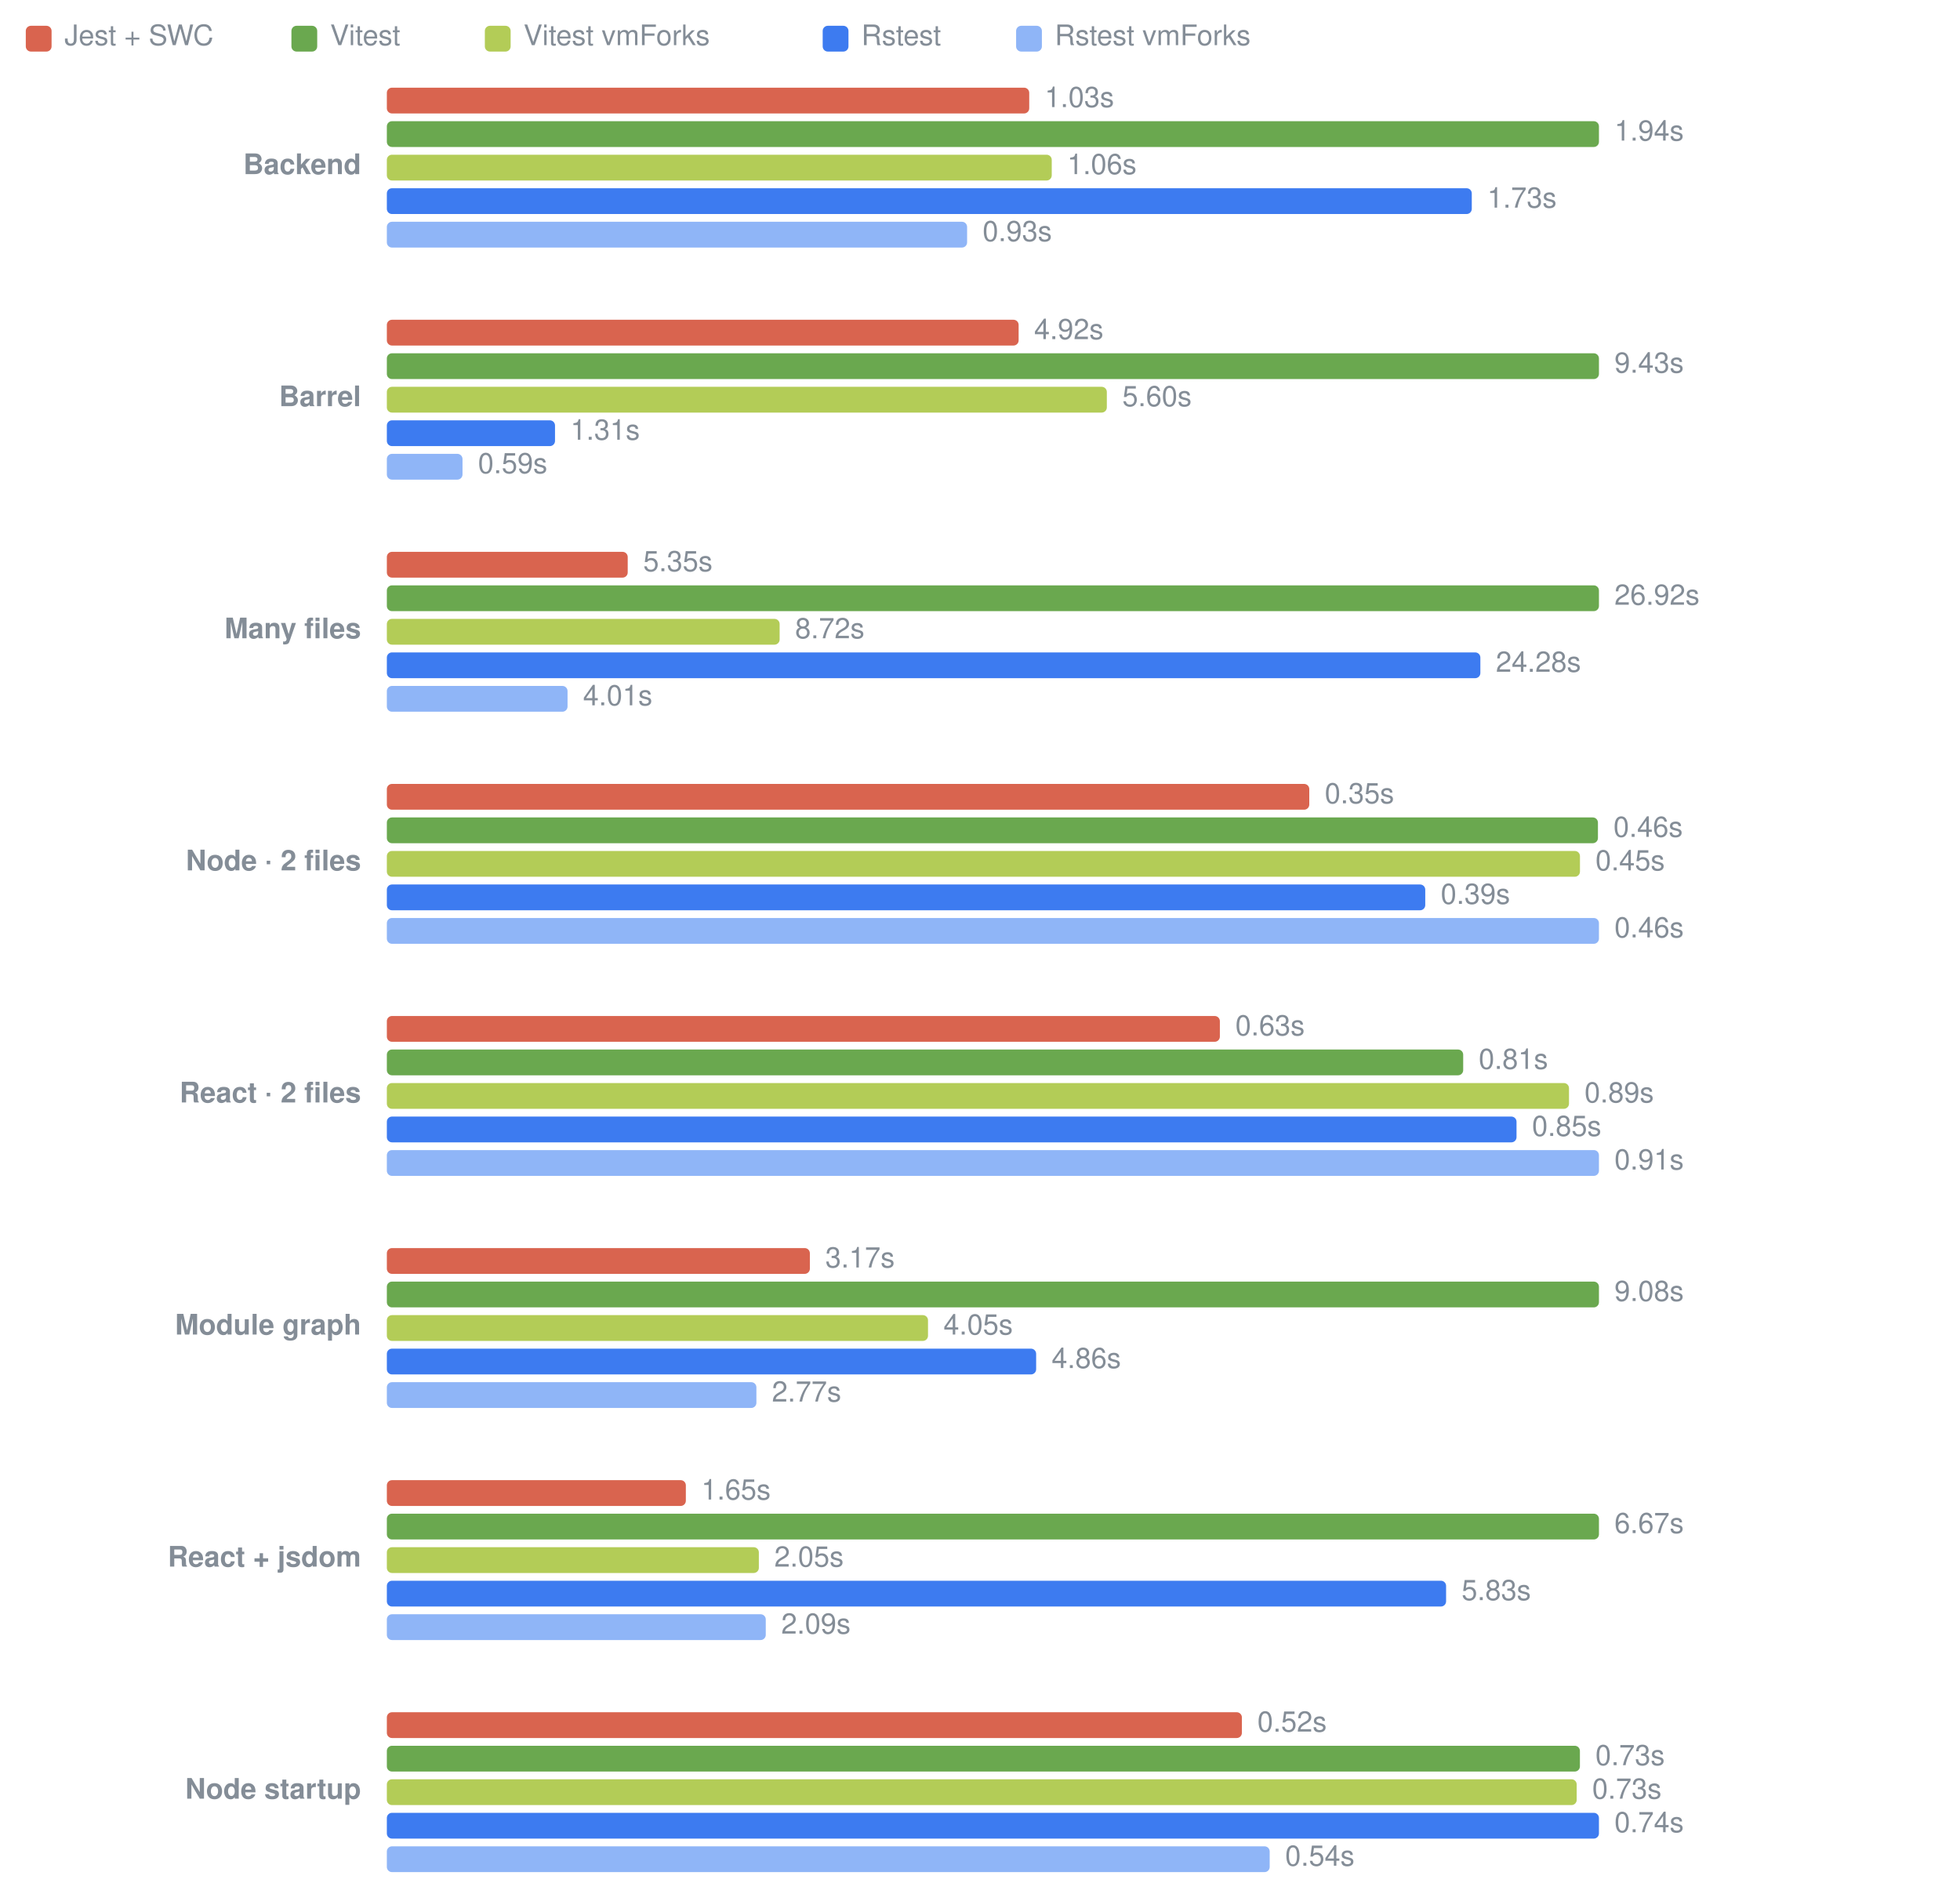
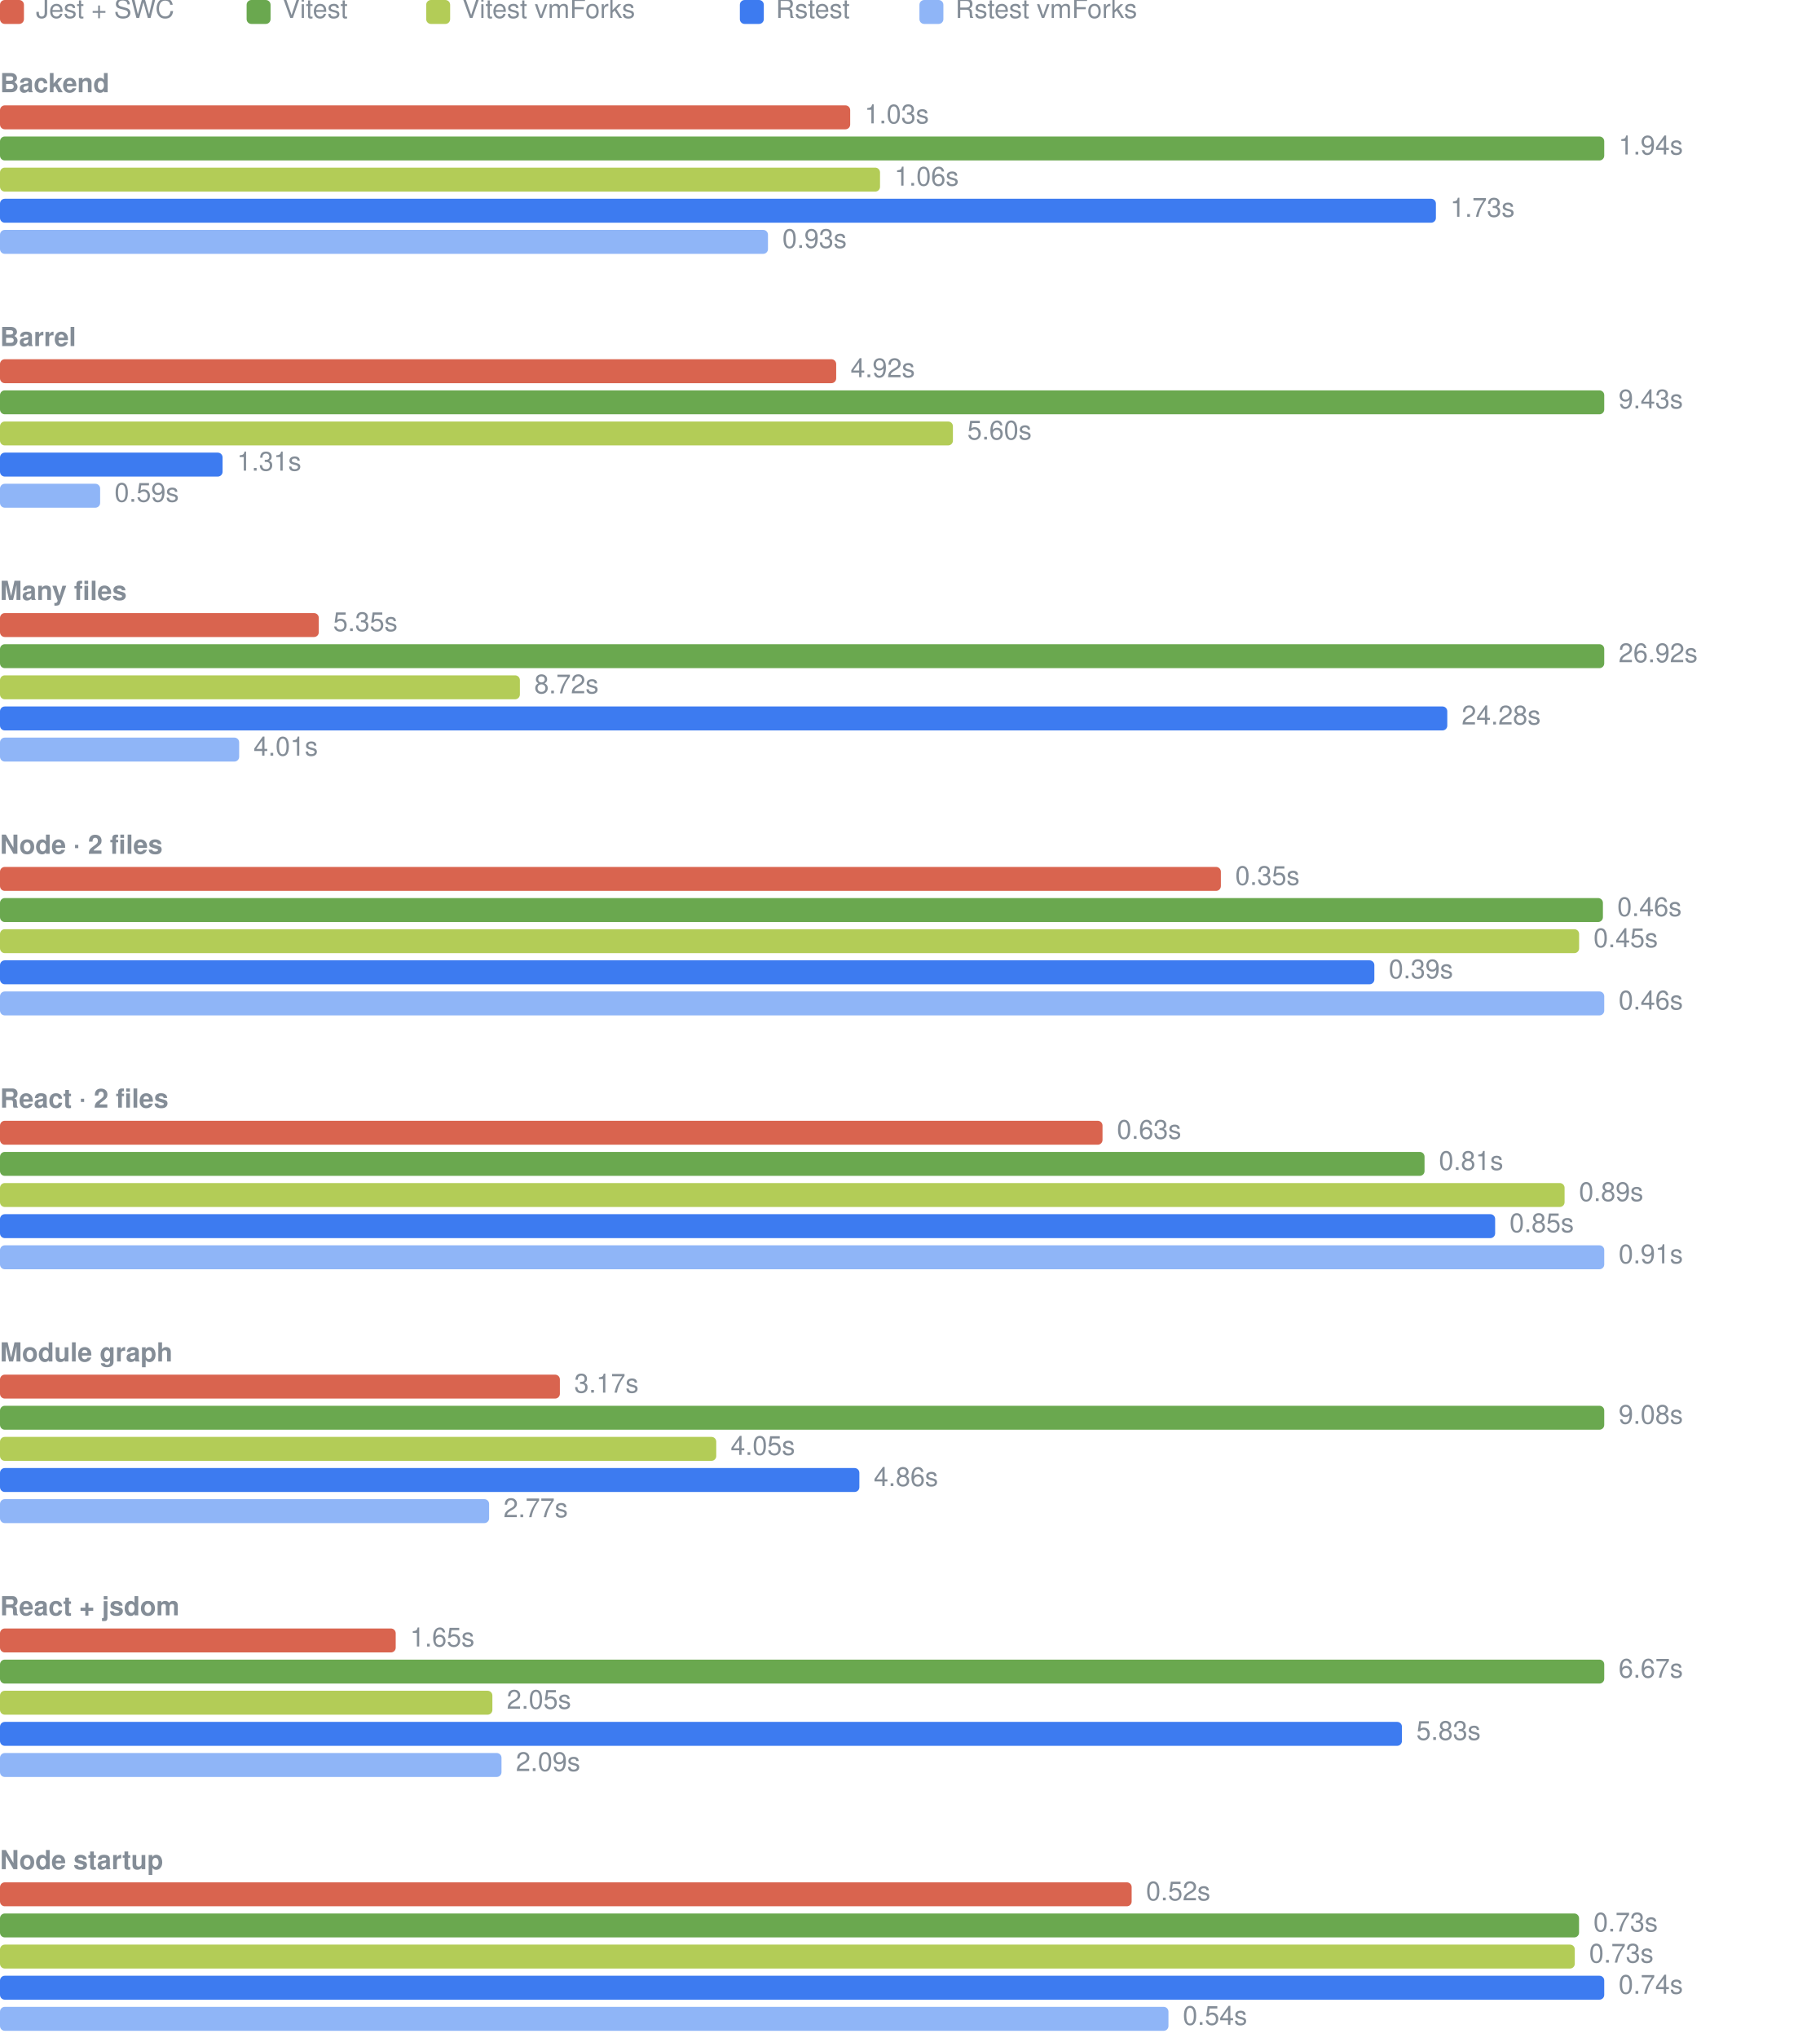
- <svg xmlns="http://www.w3.org/2000/svg" width="760" height="737" viewBox="0 0 760 737" role="img" aria-label="Warm cache elapsed time, median per case">
-   <rect x="10" y="10" width="10" height="10" rx="2" fill="#d9644f" />
-   <text x="25" y="15" dominant-baseline="central" fill="#848d97" font-family="-apple-system, 'Segoe UI', Helvetica, Arial, sans-serif" font-size="11">Jest + SWC</text>
-   <rect x="113" y="10" width="10" height="10" rx="2" fill="#6aa84f" />
-   <text x="128" y="15" dominant-baseline="central" fill="#848d97" font-family="-apple-system, 'Segoe UI', Helvetica, Arial, sans-serif" font-size="11">Vitest</text>
-   <rect x="188" y="10" width="10" height="10" rx="2" fill="#b3cc57" />
-   <text x="203" y="15" dominant-baseline="central" fill="#848d97" font-family="-apple-system, 'Segoe UI', Helvetica, Arial, sans-serif" font-size="11">Vitest vmForks</text>
-   <rect x="319" y="10" width="10" height="10" rx="2" fill="#3d7bf0" />
-   <text x="334" y="15" dominant-baseline="central" fill="#848d97" font-family="-apple-system, 'Segoe UI', Helvetica, Arial, sans-serif" font-size="11">Rstest</text>
-   <rect x="394" y="10" width="10" height="10" rx="2" fill="#8fb5f7" />
-   <text x="409" y="15" dominant-baseline="central" fill="#848d97" font-family="-apple-system, 'Segoe UI', Helvetica, Arial, sans-serif" font-size="11">Rstest vmForks</text>
-   <text x="140" y="65" dominant-baseline="central" text-anchor="end" fill="#848d97" font-weight="600" font-family="-apple-system, 'Segoe UI', Helvetica, Arial, sans-serif" font-size="11">Backend</text>
-   <rect x="150" y="34" width="249.09" height="10" rx="2" fill="#d9644f" />
-   <text x="405.09" y="39" dominant-baseline="central" fill="#848d97" font-family="-apple-system, 'Segoe UI', Helvetica, Arial, sans-serif" font-size="11">1.03s</text>
-   <rect x="150" y="47" width="470.00" height="10" rx="2" fill="#6aa84f" />
-   <text x="626.00" y="52" dominant-baseline="central" fill="#848d97" font-family="-apple-system, 'Segoe UI', Helvetica, Arial, sans-serif" font-size="11">1.94s</text>
-   <rect x="150" y="60" width="257.82" height="10" rx="2" fill="#b3cc57" />
-   <text x="413.82" y="65" dominant-baseline="central" fill="#848d97" font-family="-apple-system, 'Segoe UI', Helvetica, Arial, sans-serif" font-size="11">1.06s</text>
-   <rect x="150" y="73" width="420.69" height="10" rx="2" fill="#3d7bf0" />
-   <text x="576.69" y="78" dominant-baseline="central" fill="#848d97" font-family="-apple-system, 'Segoe UI', Helvetica, Arial, sans-serif" font-size="11">1.73s</text>
-   <rect x="150" y="86" width="225.00" height="10" rx="2" fill="#8fb5f7" />
-   <text x="381.00" y="91" dominant-baseline="central" fill="#848d97" font-family="-apple-system, 'Segoe UI', Helvetica, Arial, sans-serif" font-size="11">0.93s</text>
-   <text x="140" y="155" dominant-baseline="central" text-anchor="end" fill="#848d97" font-weight="600" font-family="-apple-system, 'Segoe UI', Helvetica, Arial, sans-serif" font-size="11">Barrel</text>
-   <rect x="150" y="124" width="244.98" height="10" rx="2" fill="#d9644f" />
-   <text x="400.98" y="129" dominant-baseline="central" fill="#848d97" font-family="-apple-system, 'Segoe UI', Helvetica, Arial, sans-serif" font-size="11">4.92s</text>
-   <rect x="150" y="137" width="470.00" height="10" rx="2" fill="#6aa84f" />
-   <text x="626.00" y="142" dominant-baseline="central" fill="#848d97" font-family="-apple-system, 'Segoe UI', Helvetica, Arial, sans-serif" font-size="11">9.43s</text>
-   <rect x="150" y="150" width="279.18" height="10" rx="2" fill="#b3cc57" />
-   <text x="435.18" y="155" dominant-baseline="central" fill="#848d97" font-family="-apple-system, 'Segoe UI', Helvetica, Arial, sans-serif" font-size="11">5.60s</text>
-   <rect x="150" y="163" width="65.21" height="10" rx="2" fill="#3d7bf0" />
-   <text x="221.21" y="168" dominant-baseline="central" fill="#848d97" font-family="-apple-system, 'Segoe UI', Helvetica, Arial, sans-serif" font-size="11">1.31s</text>
-   <rect x="150" y="176" width="29.34" height="10" rx="2" fill="#8fb5f7" />
-   <text x="185.34" y="181" dominant-baseline="central" fill="#848d97" font-family="-apple-system, 'Segoe UI', Helvetica, Arial, sans-serif" font-size="11">0.59s</text>
-   <text x="140" y="245" dominant-baseline="central" text-anchor="end" fill="#848d97" font-weight="600" font-family="-apple-system, 'Segoe UI', Helvetica, Arial, sans-serif" font-size="11">Many files</text>
-   <rect x="150" y="214" width="93.40" height="10" rx="2" fill="#d9644f" />
-   <text x="249.40" y="219" dominant-baseline="central" fill="#848d97" font-family="-apple-system, 'Segoe UI', Helvetica, Arial, sans-serif" font-size="11">5.35s</text>
-   <rect x="150" y="227" width="470.00" height="10" rx="2" fill="#6aa84f" />
-   <text x="626.00" y="232" dominant-baseline="central" fill="#848d97" font-family="-apple-system, 'Segoe UI', Helvetica, Arial, sans-serif" font-size="11">26.92s</text>
-   <rect x="150" y="240" width="152.31" height="10" rx="2" fill="#b3cc57" />
-   <text x="308.31" y="245" dominant-baseline="central" fill="#848d97" font-family="-apple-system, 'Segoe UI', Helvetica, Arial, sans-serif" font-size="11">8.72s</text>
-   <rect x="150" y="253" width="424.02" height="10" rx="2" fill="#3d7bf0" />
-   <text x="580.02" y="258" dominant-baseline="central" fill="#848d97" font-family="-apple-system, 'Segoe UI', Helvetica, Arial, sans-serif" font-size="11">24.28s</text>
-   <rect x="150" y="266" width="70.07" height="10" rx="2" fill="#8fb5f7" />
-   <text x="226.07" y="271" dominant-baseline="central" fill="#848d97" font-family="-apple-system, 'Segoe UI', Helvetica, Arial, sans-serif" font-size="11">4.01s</text>
-   <text x="140" y="335" dominant-baseline="central" text-anchor="end" fill="#848d97" font-weight="600" font-family="-apple-system, 'Segoe UI', Helvetica, Arial, sans-serif" font-size="11">Node · 2 files</text>
-   <rect x="150" y="304" width="357.68" height="10" rx="2" fill="#d9644f" />
-   <text x="513.68" y="309" dominant-baseline="central" fill="#848d97" font-family="-apple-system, 'Segoe UI', Helvetica, Arial, sans-serif" font-size="11">0.35s</text>
-   <rect x="150" y="317" width="469.61" height="10" rx="2" fill="#6aa84f" />
-   <text x="625.61" y="322" dominant-baseline="central" fill="#848d97" font-family="-apple-system, 'Segoe UI', Helvetica, Arial, sans-serif" font-size="11">0.46s</text>
-   <rect x="150" y="330" width="462.64" height="10" rx="2" fill="#b3cc57" />
-   <text x="618.64" y="335" dominant-baseline="central" fill="#848d97" font-family="-apple-system, 'Segoe UI', Helvetica, Arial, sans-serif" font-size="11">0.45s</text>
-   <rect x="150" y="343" width="402.65" height="10" rx="2" fill="#3d7bf0" />
-   <text x="558.65" y="348" dominant-baseline="central" fill="#848d97" font-family="-apple-system, 'Segoe UI', Helvetica, Arial, sans-serif" font-size="11">0.39s</text>
-   <rect x="150" y="356" width="470.00" height="10" rx="2" fill="#8fb5f7" />
-   <text x="626.00" y="361" dominant-baseline="central" fill="#848d97" font-family="-apple-system, 'Segoe UI', Helvetica, Arial, sans-serif" font-size="11">0.46s</text>
-   <text x="140" y="425" dominant-baseline="central" text-anchor="end" fill="#848d97" font-weight="600" font-family="-apple-system, 'Segoe UI', Helvetica, Arial, sans-serif" font-size="11">React · 2 files</text>
-   <rect x="150" y="394" width="323.01" height="10" rx="2" fill="#d9644f" />
-   <text x="479.01" y="399" dominant-baseline="central" fill="#848d97" font-family="-apple-system, 'Segoe UI', Helvetica, Arial, sans-serif" font-size="11">0.63s</text>
-   <rect x="150" y="407" width="417.36" height="10" rx="2" fill="#6aa84f" />
-   <text x="573.36" y="412" dominant-baseline="central" fill="#848d97" font-family="-apple-system, 'Segoe UI', Helvetica, Arial, sans-serif" font-size="11">0.81s</text>
-   <rect x="150" y="420" width="458.39" height="10" rx="2" fill="#b3cc57" />
-   <text x="614.39" y="425" dominant-baseline="central" fill="#848d97" font-family="-apple-system, 'Segoe UI', Helvetica, Arial, sans-serif" font-size="11">0.89s</text>
-   <rect x="150" y="433" width="438.04" height="10" rx="2" fill="#3d7bf0" />
-   <text x="594.04" y="438" dominant-baseline="central" fill="#848d97" font-family="-apple-system, 'Segoe UI', Helvetica, Arial, sans-serif" font-size="11">0.85s</text>
-   <rect x="150" y="446" width="470.00" height="10" rx="2" fill="#8fb5f7" />
-   <text x="626.00" y="451" dominant-baseline="central" fill="#848d97" font-family="-apple-system, 'Segoe UI', Helvetica, Arial, sans-serif" font-size="11">0.91s</text>
-   <text x="140" y="515" dominant-baseline="central" text-anchor="end" fill="#848d97" font-weight="600" font-family="-apple-system, 'Segoe UI', Helvetica, Arial, sans-serif" font-size="11">Module graph</text>
-   <rect x="150" y="484" width="164.03" height="10" rx="2" fill="#d9644f" />
-   <text x="320.03" y="489" dominant-baseline="central" fill="#848d97" font-family="-apple-system, 'Segoe UI', Helvetica, Arial, sans-serif" font-size="11">3.17s</text>
-   <rect x="150" y="497" width="470.00" height="10" rx="2" fill="#6aa84f" />
-   <text x="626.00" y="502" dominant-baseline="central" fill="#848d97" font-family="-apple-system, 'Segoe UI', Helvetica, Arial, sans-serif" font-size="11">9.08s</text>
-   <rect x="150" y="510" width="209.84" height="10" rx="2" fill="#b3cc57" />
-   <text x="365.84" y="515" dominant-baseline="central" fill="#848d97" font-family="-apple-system, 'Segoe UI', Helvetica, Arial, sans-serif" font-size="11">4.05s</text>
-   <rect x="150" y="523" width="251.77" height="10" rx="2" fill="#3d7bf0" />
-   <text x="407.77" y="528" dominant-baseline="central" fill="#848d97" font-family="-apple-system, 'Segoe UI', Helvetica, Arial, sans-serif" font-size="11">4.86s</text>
-   <rect x="150" y="536" width="143.30" height="10" rx="2" fill="#8fb5f7" />
-   <text x="299.30" y="541" dominant-baseline="central" fill="#848d97" font-family="-apple-system, 'Segoe UI', Helvetica, Arial, sans-serif" font-size="11">2.77s</text>
-   <text x="140" y="605" dominant-baseline="central" text-anchor="end" fill="#848d97" font-weight="600" font-family="-apple-system, 'Segoe UI', Helvetica, Arial, sans-serif" font-size="11">React + jsdom</text>
-   <rect x="150" y="574" width="115.94" height="10" rx="2" fill="#d9644f" />
-   <text x="271.94" y="579" dominant-baseline="central" fill="#848d97" font-family="-apple-system, 'Segoe UI', Helvetica, Arial, sans-serif" font-size="11">1.65s</text>
-   <rect x="150" y="587" width="470.00" height="10" rx="2" fill="#6aa84f" />
-   <text x="626.00" y="592" dominant-baseline="central" fill="#848d97" font-family="-apple-system, 'Segoe UI', Helvetica, Arial, sans-serif" font-size="11">6.67s</text>
-   <rect x="150" y="600" width="144.25" height="10" rx="2" fill="#b3cc57" />
-   <text x="300.25" y="605" dominant-baseline="central" fill="#848d97" font-family="-apple-system, 'Segoe UI', Helvetica, Arial, sans-serif" font-size="11">2.05s</text>
-   <rect x="150" y="613" width="410.73" height="10" rx="2" fill="#3d7bf0" />
-   <text x="566.73" y="618" dominant-baseline="central" fill="#848d97" font-family="-apple-system, 'Segoe UI', Helvetica, Arial, sans-serif" font-size="11">5.83s</text>
-   <rect x="150" y="626" width="146.93" height="10" rx="2" fill="#8fb5f7" />
-   <text x="302.93" y="631" dominant-baseline="central" fill="#848d97" font-family="-apple-system, 'Segoe UI', Helvetica, Arial, sans-serif" font-size="11">2.09s</text>
-   <text x="140" y="695" dominant-baseline="central" text-anchor="end" fill="#848d97" font-weight="600" font-family="-apple-system, 'Segoe UI', Helvetica, Arial, sans-serif" font-size="11">Node startup</text>
-   <rect x="150" y="664" width="331.55" height="10" rx="2" fill="#d9644f" />
-   <text x="487.55" y="669" dominant-baseline="central" fill="#848d97" font-family="-apple-system, 'Segoe UI', Helvetica, Arial, sans-serif" font-size="11">0.52s</text>
-   <rect x="150" y="677" width="462.62" height="10" rx="2" fill="#6aa84f" />
-   <text x="618.62" y="682" dominant-baseline="central" fill="#848d97" font-family="-apple-system, 'Segoe UI', Helvetica, Arial, sans-serif" font-size="11">0.73s</text>
-   <rect x="150" y="690" width="461.37" height="10" rx="2" fill="#b3cc57" />
-   <text x="617.37" y="695" dominant-baseline="central" fill="#848d97" font-family="-apple-system, 'Segoe UI', Helvetica, Arial, sans-serif" font-size="11">0.73s</text>
-   <rect x="150" y="703" width="470.00" height="10" rx="2" fill="#3d7bf0" />
-   <text x="626.00" y="708" dominant-baseline="central" fill="#848d97" font-family="-apple-system, 'Segoe UI', Helvetica, Arial, sans-serif" font-size="11">0.74s</text>
-   <rect x="150" y="716" width="342.33" height="10" rx="2" fill="#8fb5f7" />
-   <text x="498.33" y="721" dominant-baseline="central" fill="#848d97" font-family="-apple-system, 'Segoe UI', Helvetica, Arial, sans-serif" font-size="11">0.54s</text>
+ <svg xmlns="http://www.w3.org/2000/svg" width="760" height="851" viewBox="0 0 760 851" role="img" aria-label="Warm cache elapsed time, median per case">
+   <rect x="0" y="0" width="10" height="10" rx="2" fill="#d9644f" />
+   <text x="15" y="5" dominant-baseline="central" fill="#848d97" font-family="-apple-system, 'Segoe UI', Helvetica, Arial, sans-serif" font-size="11">Jest + SWC</text>
+   <rect x="103" y="0" width="10" height="10" rx="2" fill="#6aa84f" />
+   <text x="118" y="5" dominant-baseline="central" fill="#848d97" font-family="-apple-system, 'Segoe UI', Helvetica, Arial, sans-serif" font-size="11">Vitest</text>
+   <rect x="178" y="0" width="10" height="10" rx="2" fill="#b3cc57" />
+   <text x="193" y="5" dominant-baseline="central" fill="#848d97" font-family="-apple-system, 'Segoe UI', Helvetica, Arial, sans-serif" font-size="11">Vitest vmForks</text>
+   <rect x="309" y="0" width="10" height="10" rx="2" fill="#3d7bf0" />
+   <text x="324" y="5" dominant-baseline="central" fill="#848d97" font-family="-apple-system, 'Segoe UI', Helvetica, Arial, sans-serif" font-size="11">Rstest</text>
+   <rect x="384" y="0" width="10" height="10" rx="2" fill="#8fb5f7" />
+   <text x="399" y="5" dominant-baseline="central" fill="#848d97" font-family="-apple-system, 'Segoe UI', Helvetica, Arial, sans-serif" font-size="11">Rstest vmForks</text>
+   <text x="0" y="36" dominant-baseline="central" fill="#848d97" font-weight="600" font-family="-apple-system, 'Segoe UI', Helvetica, Arial, sans-serif" font-size="11">Backend</text>
+   <rect x="0" y="44" width="355.08" height="10" rx="2" fill="#d9644f" />
+   <text x="361.08" y="49" dominant-baseline="central" fill="#848d97" font-family="-apple-system, 'Segoe UI', Helvetica, Arial, sans-serif" font-size="11">1.03s</text>
+   <rect x="0" y="57" width="670.00" height="10" rx="2" fill="#6aa84f" />
+   <text x="676.00" y="62" dominant-baseline="central" fill="#848d97" font-family="-apple-system, 'Segoe UI', Helvetica, Arial, sans-serif" font-size="11">1.94s</text>
+   <rect x="0" y="70" width="367.54" height="10" rx="2" fill="#b3cc57" />
+   <text x="373.54" y="75" dominant-baseline="central" fill="#848d97" font-family="-apple-system, 'Segoe UI', Helvetica, Arial, sans-serif" font-size="11">1.06s</text>
+   <rect x="0" y="83" width="599.70" height="10" rx="2" fill="#3d7bf0" />
+   <text x="605.70" y="88" dominant-baseline="central" fill="#848d97" font-family="-apple-system, 'Segoe UI', Helvetica, Arial, sans-serif" font-size="11">1.73s</text>
+   <rect x="0" y="96" width="320.74" height="10" rx="2" fill="#8fb5f7" />
+   <text x="326.74" y="101" dominant-baseline="central" fill="#848d97" font-family="-apple-system, 'Segoe UI', Helvetica, Arial, sans-serif" font-size="11">0.93s</text>
+   <text x="0" y="142" dominant-baseline="central" fill="#848d97" font-weight="600" font-family="-apple-system, 'Segoe UI', Helvetica, Arial, sans-serif" font-size="11">Barrel</text>
+   <rect x="0" y="150" width="349.23" height="10" rx="2" fill="#d9644f" />
+   <text x="355.23" y="155" dominant-baseline="central" fill="#848d97" font-family="-apple-system, 'Segoe UI', Helvetica, Arial, sans-serif" font-size="11">4.92s</text>
+   <rect x="0" y="163" width="670.00" height="10" rx="2" fill="#6aa84f" />
+   <text x="676.00" y="168" dominant-baseline="central" fill="#848d97" font-family="-apple-system, 'Segoe UI', Helvetica, Arial, sans-serif" font-size="11">9.43s</text>
+   <rect x="0" y="176" width="397.98" height="10" rx="2" fill="#b3cc57" />
+   <text x="403.98" y="181" dominant-baseline="central" fill="#848d97" font-family="-apple-system, 'Segoe UI', Helvetica, Arial, sans-serif" font-size="11">5.60s</text>
+   <rect x="0" y="189" width="92.96" height="10" rx="2" fill="#3d7bf0" />
+   <text x="98.96" y="194" dominant-baseline="central" fill="#848d97" font-family="-apple-system, 'Segoe UI', Helvetica, Arial, sans-serif" font-size="11">1.31s</text>
+   <rect x="0" y="202" width="41.82" height="10" rx="2" fill="#8fb5f7" />
+   <text x="47.82" y="207" dominant-baseline="central" fill="#848d97" font-family="-apple-system, 'Segoe UI', Helvetica, Arial, sans-serif" font-size="11">0.59s</text>
+   <text x="0" y="248" dominant-baseline="central" fill="#848d97" font-weight="600" font-family="-apple-system, 'Segoe UI', Helvetica, Arial, sans-serif" font-size="11">Many files</text>
+   <rect x="0" y="256" width="133.14" height="10" rx="2" fill="#d9644f" />
+   <text x="139.14" y="261" dominant-baseline="central" fill="#848d97" font-family="-apple-system, 'Segoe UI', Helvetica, Arial, sans-serif" font-size="11">5.35s</text>
+   <rect x="0" y="269" width="670.00" height="10" rx="2" fill="#6aa84f" />
+   <text x="676.00" y="274" dominant-baseline="central" fill="#848d97" font-family="-apple-system, 'Segoe UI', Helvetica, Arial, sans-serif" font-size="11">26.92s</text>
+   <rect x="0" y="282" width="217.13" height="10" rx="2" fill="#b3cc57" />
+   <text x="223.13" y="287" dominant-baseline="central" fill="#848d97" font-family="-apple-system, 'Segoe UI', Helvetica, Arial, sans-serif" font-size="11">8.72s</text>
+   <rect x="0" y="295" width="604.45" height="10" rx="2" fill="#3d7bf0" />
+   <text x="610.45" y="300" dominant-baseline="central" fill="#848d97" font-family="-apple-system, 'Segoe UI', Helvetica, Arial, sans-serif" font-size="11">24.28s</text>
+   <rect x="0" y="308" width="99.89" height="10" rx="2" fill="#8fb5f7" />
+   <text x="105.89" y="313" dominant-baseline="central" fill="#848d97" font-family="-apple-system, 'Segoe UI', Helvetica, Arial, sans-serif" font-size="11">4.01s</text>
+   <text x="0" y="354" dominant-baseline="central" fill="#848d97" font-weight="600" font-family="-apple-system, 'Segoe UI', Helvetica, Arial, sans-serif" font-size="11">Node · 2 files</text>
+   <rect x="0" y="362" width="509.89" height="10" rx="2" fill="#d9644f" />
+   <text x="515.89" y="367" dominant-baseline="central" fill="#848d97" font-family="-apple-system, 'Segoe UI', Helvetica, Arial, sans-serif" font-size="11">0.35s</text>
+   <rect x="0" y="375" width="669.45" height="10" rx="2" fill="#6aa84f" />
+   <text x="675.45" y="380" dominant-baseline="central" fill="#848d97" font-family="-apple-system, 'Segoe UI', Helvetica, Arial, sans-serif" font-size="11">0.46s</text>
+   <rect x="0" y="388" width="659.51" height="10" rx="2" fill="#b3cc57" />
+   <text x="665.51" y="393" dominant-baseline="central" fill="#848d97" font-family="-apple-system, 'Segoe UI', Helvetica, Arial, sans-serif" font-size="11">0.45s</text>
+   <rect x="0" y="401" width="573.99" height="10" rx="2" fill="#3d7bf0" />
+   <text x="579.99" y="406" dominant-baseline="central" fill="#848d97" font-family="-apple-system, 'Segoe UI', Helvetica, Arial, sans-serif" font-size="11">0.39s</text>
+   <rect x="0" y="414" width="670.00" height="10" rx="2" fill="#8fb5f7" />
+   <text x="676.00" y="419" dominant-baseline="central" fill="#848d97" font-family="-apple-system, 'Segoe UI', Helvetica, Arial, sans-serif" font-size="11">0.46s</text>
+   <text x="0" y="460" dominant-baseline="central" fill="#848d97" font-weight="600" font-family="-apple-system, 'Segoe UI', Helvetica, Arial, sans-serif" font-size="11">React · 2 files</text>
+   <rect x="0" y="468" width="460.46" height="10" rx="2" fill="#d9644f" />
+   <text x="466.46" y="473" dominant-baseline="central" fill="#848d97" font-family="-apple-system, 'Segoe UI', Helvetica, Arial, sans-serif" font-size="11">0.63s</text>
+   <rect x="0" y="481" width="594.95" height="10" rx="2" fill="#6aa84f" />
+   <text x="600.95" y="486" dominant-baseline="central" fill="#848d97" font-family="-apple-system, 'Segoe UI', Helvetica, Arial, sans-serif" font-size="11">0.81s</text>
+   <rect x="0" y="494" width="653.44" height="10" rx="2" fill="#b3cc57" />
+   <text x="659.44" y="499" dominant-baseline="central" fill="#848d97" font-family="-apple-system, 'Segoe UI', Helvetica, Arial, sans-serif" font-size="11">0.89s</text>
+   <rect x="0" y="507" width="624.44" height="10" rx="2" fill="#3d7bf0" />
+   <text x="630.44" y="512" dominant-baseline="central" fill="#848d97" font-family="-apple-system, 'Segoe UI', Helvetica, Arial, sans-serif" font-size="11">0.85s</text>
+   <rect x="0" y="520" width="670.00" height="10" rx="2" fill="#8fb5f7" />
+   <text x="676.00" y="525" dominant-baseline="central" fill="#848d97" font-family="-apple-system, 'Segoe UI', Helvetica, Arial, sans-serif" font-size="11">0.91s</text>
+   <text x="0" y="566" dominant-baseline="central" fill="#848d97" font-weight="600" font-family="-apple-system, 'Segoe UI', Helvetica, Arial, sans-serif" font-size="11">Module graph</text>
+   <rect x="0" y="574" width="233.83" height="10" rx="2" fill="#d9644f" />
+   <text x="239.83" y="579" dominant-baseline="central" fill="#848d97" font-family="-apple-system, 'Segoe UI', Helvetica, Arial, sans-serif" font-size="11">3.17s</text>
+   <rect x="0" y="587" width="670.00" height="10" rx="2" fill="#6aa84f" />
+   <text x="676.00" y="592" dominant-baseline="central" fill="#848d97" font-family="-apple-system, 'Segoe UI', Helvetica, Arial, sans-serif" font-size="11">9.08s</text>
+   <rect x="0" y="600" width="299.14" height="10" rx="2" fill="#b3cc57" />
+   <text x="305.14" y="605" dominant-baseline="central" fill="#848d97" font-family="-apple-system, 'Segoe UI', Helvetica, Arial, sans-serif" font-size="11">4.05s</text>
+   <rect x="0" y="613" width="358.91" height="10" rx="2" fill="#3d7bf0" />
+   <text x="364.91" y="618" dominant-baseline="central" fill="#848d97" font-family="-apple-system, 'Segoe UI', Helvetica, Arial, sans-serif" font-size="11">4.86s</text>
+   <rect x="0" y="626" width="204.28" height="10" rx="2" fill="#8fb5f7" />
+   <text x="210.28" y="631" dominant-baseline="central" fill="#848d97" font-family="-apple-system, 'Segoe UI', Helvetica, Arial, sans-serif" font-size="11">2.77s</text>
+   <text x="0" y="672" dominant-baseline="central" fill="#848d97" font-weight="600" font-family="-apple-system, 'Segoe UI', Helvetica, Arial, sans-serif" font-size="11">React + jsdom</text>
+   <rect x="0" y="680" width="165.27" height="10" rx="2" fill="#d9644f" />
+   <text x="171.27" y="685" dominant-baseline="central" fill="#848d97" font-family="-apple-system, 'Segoe UI', Helvetica, Arial, sans-serif" font-size="11">1.65s</text>
+   <rect x="0" y="693" width="670.00" height="10" rx="2" fill="#6aa84f" />
+   <text x="676.00" y="698" dominant-baseline="central" fill="#848d97" font-family="-apple-system, 'Segoe UI', Helvetica, Arial, sans-serif" font-size="11">6.67s</text>
+   <rect x="0" y="706" width="205.64" height="10" rx="2" fill="#b3cc57" />
+   <text x="211.64" y="711" dominant-baseline="central" fill="#848d97" font-family="-apple-system, 'Segoe UI', Helvetica, Arial, sans-serif" font-size="11">2.05s</text>
+   <rect x="0" y="719" width="585.51" height="10" rx="2" fill="#3d7bf0" />
+   <text x="591.51" y="724" dominant-baseline="central" fill="#848d97" font-family="-apple-system, 'Segoe UI', Helvetica, Arial, sans-serif" font-size="11">5.83s</text>
+   <rect x="0" y="732" width="209.45" height="10" rx="2" fill="#8fb5f7" />
+   <text x="215.45" y="737" dominant-baseline="central" fill="#848d97" font-family="-apple-system, 'Segoe UI', Helvetica, Arial, sans-serif" font-size="11">2.09s</text>
+   <text x="0" y="778" dominant-baseline="central" fill="#848d97" font-weight="600" font-family="-apple-system, 'Segoe UI', Helvetica, Arial, sans-serif" font-size="11">Node startup</text>
+   <rect x="0" y="786" width="472.63" height="10" rx="2" fill="#d9644f" />
+   <text x="478.63" y="791" dominant-baseline="central" fill="#848d97" font-family="-apple-system, 'Segoe UI', Helvetica, Arial, sans-serif" font-size="11">0.52s</text>
+   <rect x="0" y="799" width="659.48" height="10" rx="2" fill="#6aa84f" />
+   <text x="665.48" y="804" dominant-baseline="central" fill="#848d97" font-family="-apple-system, 'Segoe UI', Helvetica, Arial, sans-serif" font-size="11">0.73s</text>
+   <rect x="0" y="812" width="657.70" height="10" rx="2" fill="#b3cc57" />
+   <text x="663.70" y="817" dominant-baseline="central" fill="#848d97" font-family="-apple-system, 'Segoe UI', Helvetica, Arial, sans-serif" font-size="11">0.73s</text>
+   <rect x="0" y="825" width="670.00" height="10" rx="2" fill="#3d7bf0" />
+   <text x="676.00" y="830" dominant-baseline="central" fill="#848d97" font-family="-apple-system, 'Segoe UI', Helvetica, Arial, sans-serif" font-size="11">0.74s</text>
+   <rect x="0" y="838" width="488.00" height="10" rx="2" fill="#8fb5f7" />
+   <text x="494.00" y="843" dominant-baseline="central" fill="#848d97" font-family="-apple-system, 'Segoe UI', Helvetica, Arial, sans-serif" font-size="11">0.54s</text>
</svg>
